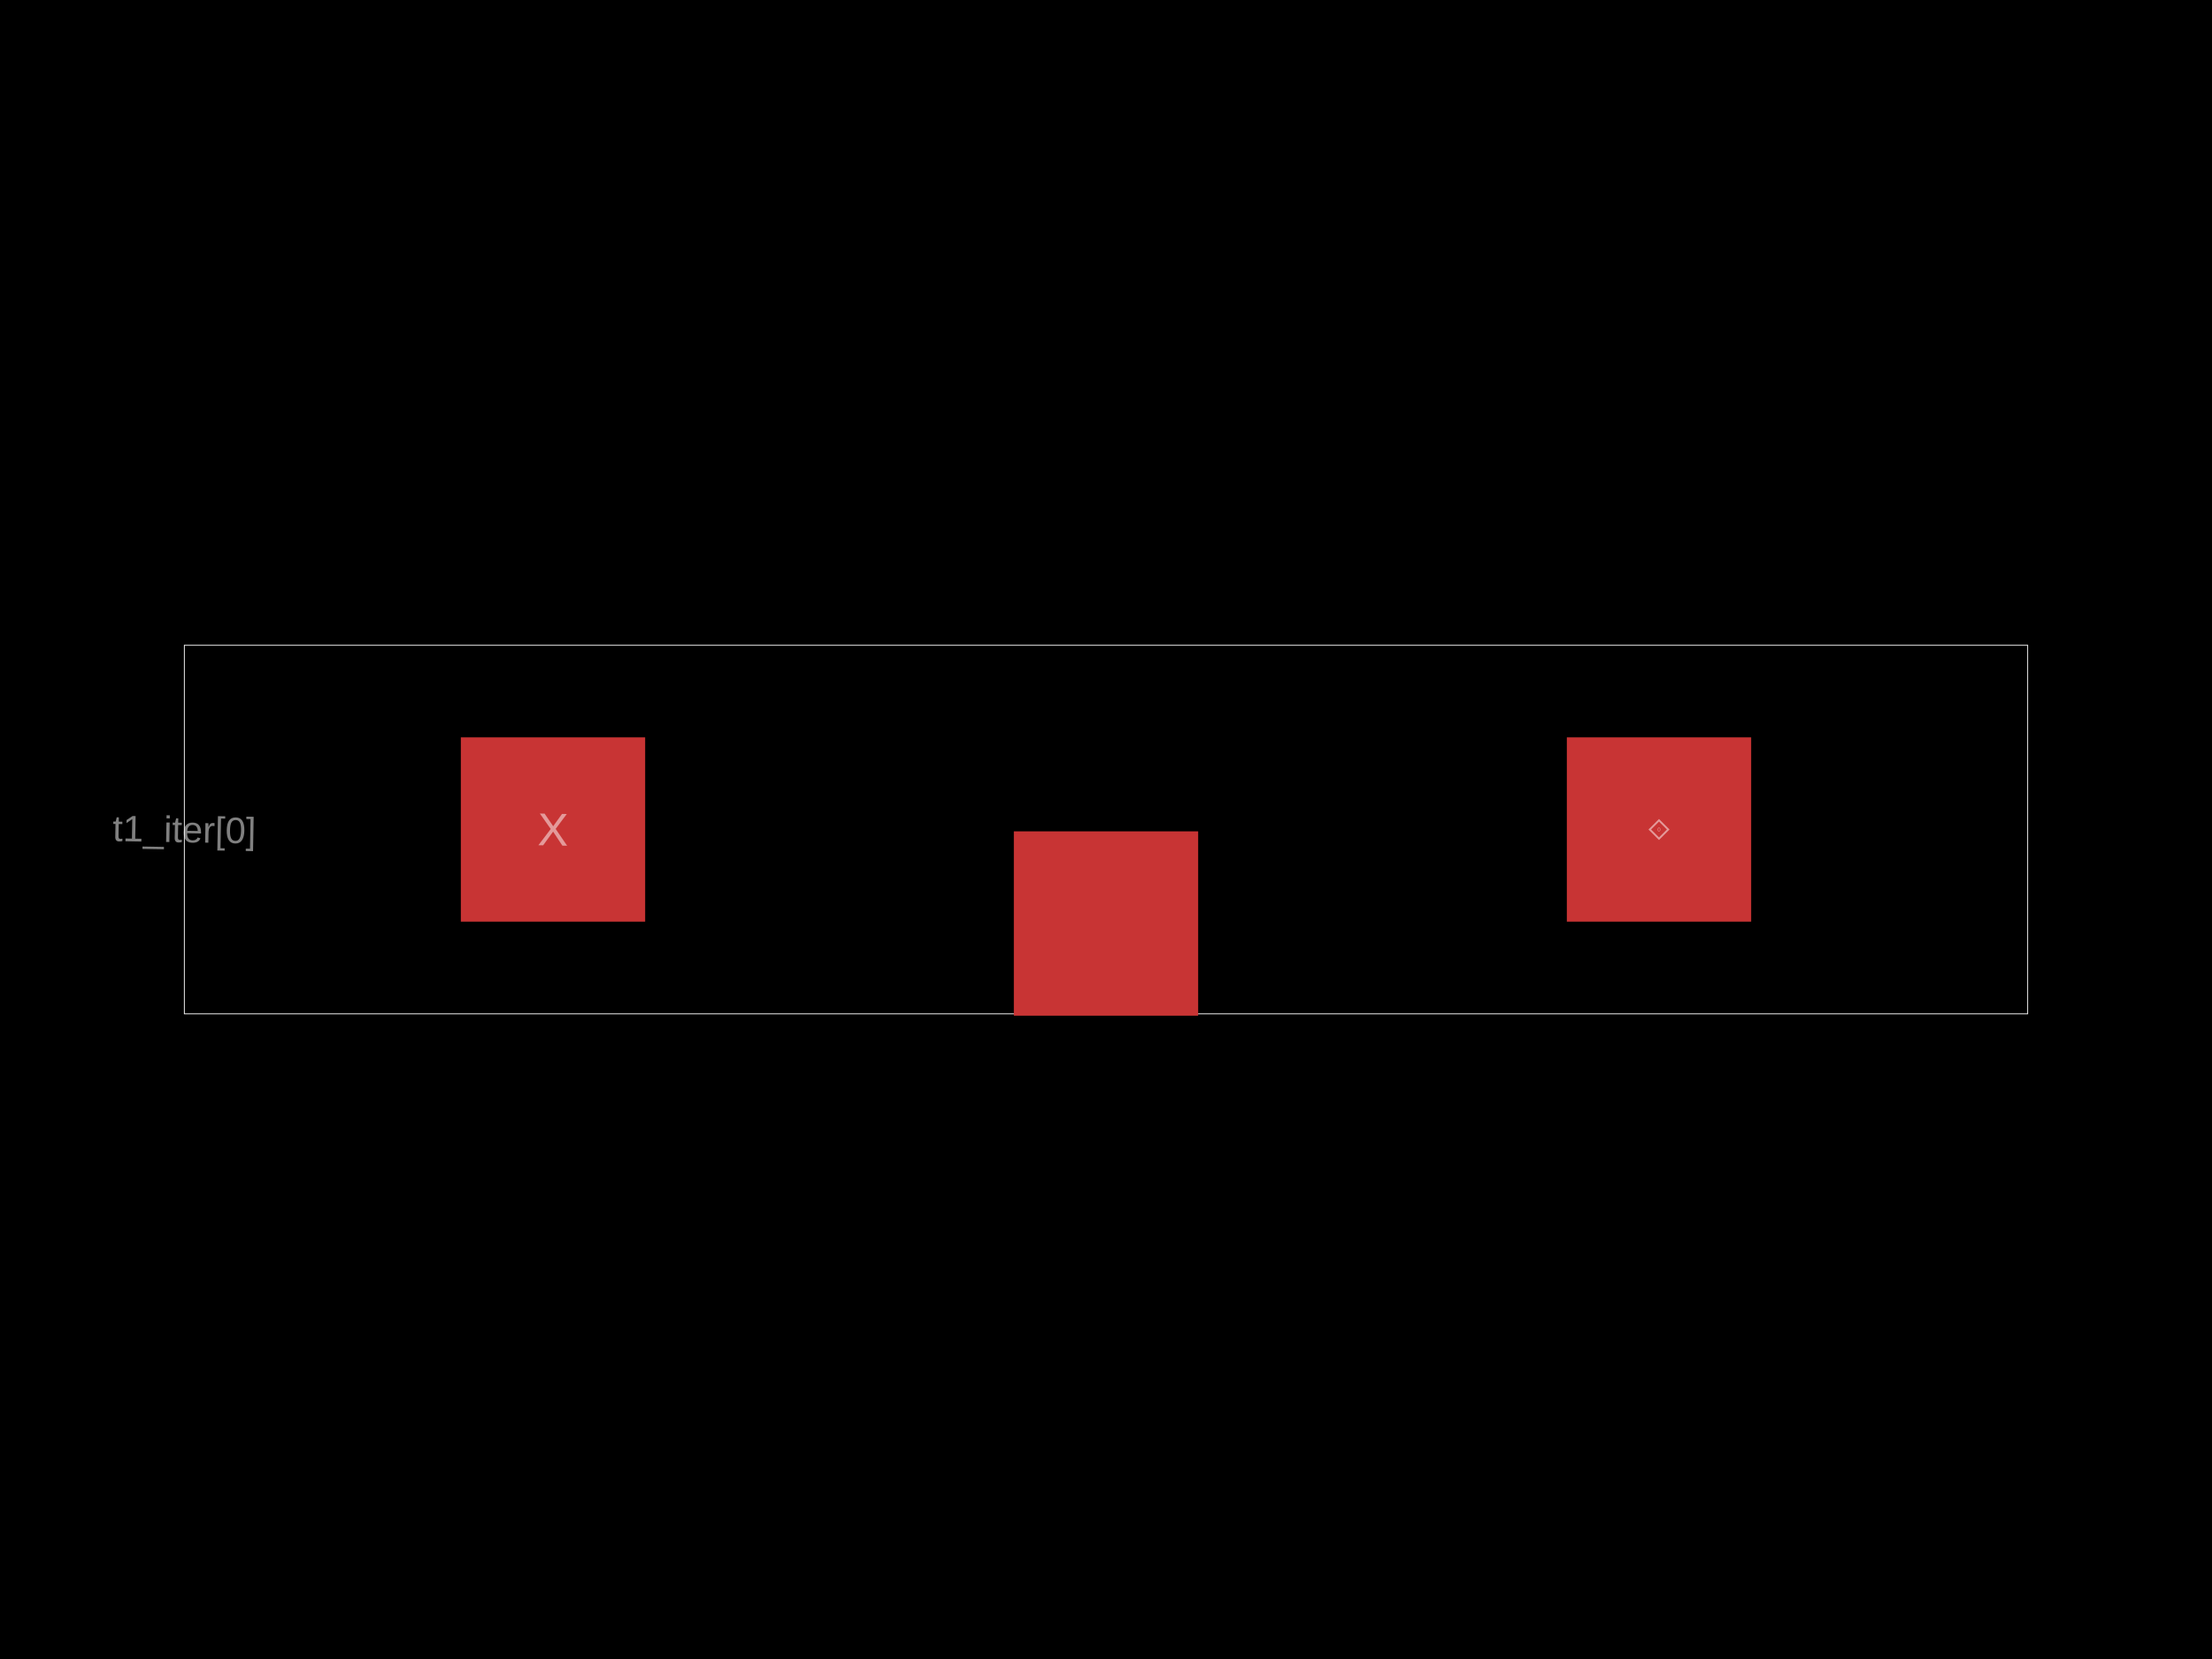
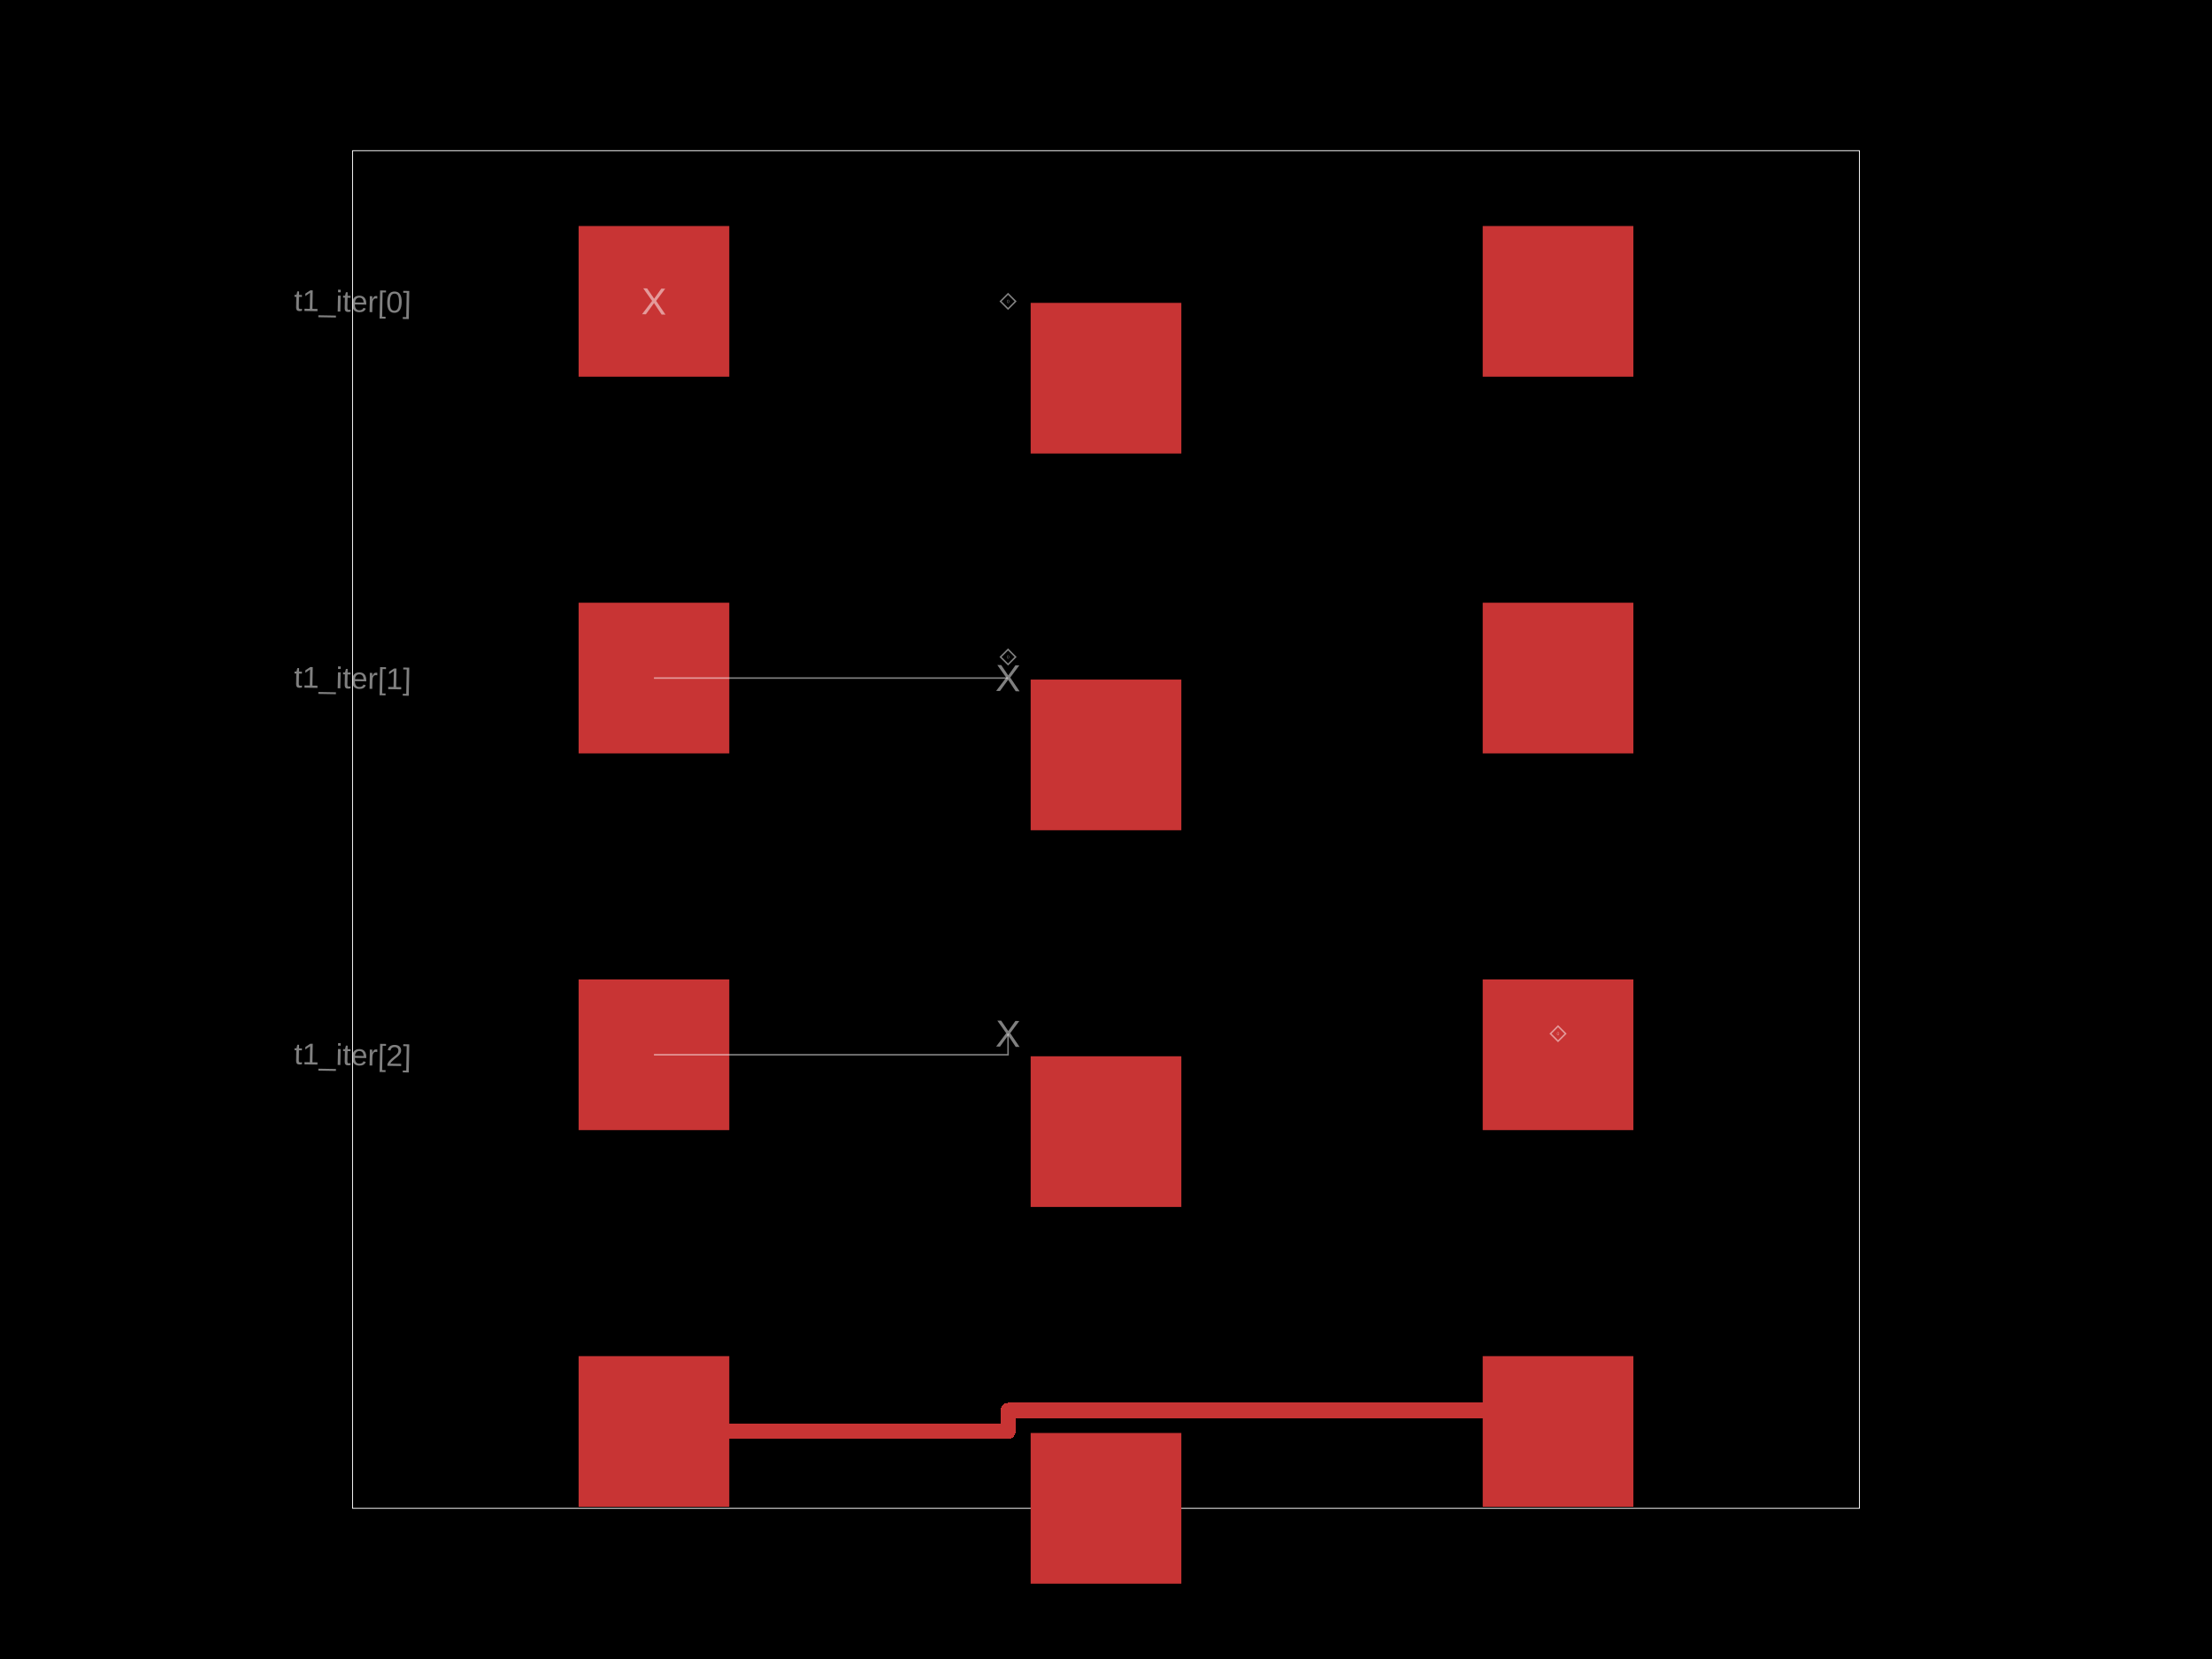
<svg xmlns="http://www.w3.org/2000/svg" width="800" height="600">
  <style>
              .pcb-board { fill: #000; }
              .pcb-trace { fill: none; }
              .pcb-hole-outer { fill: rgb(200, 52, 52); }
              .pcb-hole-inner { fill: rgb(255, 38, 226); }
              .pcb-pad { }
              .pcb-boundary { fill: none; stroke: #fff; stroke-width: 0.3; }
              .pcb-silkscreen { fill: none; }
              .pcb-silkscreen-top { stroke: #f2eda1; }
              .pcb-silkscreen-bottom { stroke: #f2eda1; }
              .pcb-silkscreen-text { fill: #f2eda1; }
            </style>
  <rect class="pcb-board" x="0" y="0" width="800" height="600" />
-   <rect class="pcb-boundary" x="66.667" y="233.333" width="666.667" height="133.333" />
-   <g transform="translate(200, 300) rotate(0) scale(1, -1)">
+   <rect class="pcb-boundary" x="127.52" y="54.496" width="544.959" height="491.008" />
+   <g transform="translate(236.5123, 108.9918) rotate(0) scale(1, -1)">
    <rect class="pcb-component" x="0" y="0" width="0" height="0" />
    <rect class="pcb-component-outline" x="0" y="0" width="0" height="0" />
  </g>
-   <g transform="translate(600, 300) rotate(0) scale(1, -1)">
+   <g transform="translate(563.4877, 108.9918) rotate(0) scale(1, -1)">
    <rect class="pcb-component" x="0" y="0" width="0" height="0" />
    <rect class="pcb-component-outline" x="0" y="0" width="0" height="0" />
  </g>
-   <g transform="translate(400, 334) rotate(0) scale(1, -1)">
+   <g transform="translate(400, 136.7847) rotate(0) scale(1, -1)">
    <rect class="pcb-component" x="0" y="0" width="0" height="0" />
    <rect class="pcb-component-outline" x="0" y="0" width="0" height="0" />
  </g>
-   <rect class="pcb-pad" fill="rgb(200, 52, 52)" x="166.667" y="266.667" width="66.667" height="66.667" />
-   <rect class="pcb-pad" fill="rgb(200, 52, 52)" x="566.667" y="266.667" width="66.667" height="66.667" />
-   <rect class="pcb-pad" fill="rgb(200, 52, 52)" x="366.667" y="300.667" width="66.667" height="66.667" />
-   <path class="pcb-fabrication-note-path" stroke="rgba(255,255,255,0.5)" fill="none" d="M 600 296.667 L 603.333 300 L 600 303.333 L 596.667 300 Z" stroke-width="0.667" data-pcb-component-id="" data-pcb-fabrication-note-path-id="note_path_3_0" />
-   <text x="0" y="0" font-family="Arial, sans-serif" font-size="16.667" text-anchor="middle" dominant-baseline="central" transform="matrix(0.9998477,0.01745241,-0.01745241,0.9998477,200,300)" class="pcb-fabrication-note-text" fill="rgba(255,255,255,0.5)">X</text>
-   <text x="0" y="0" font-family="Arial, sans-serif" font-size="2" text-anchor="middle" dominant-baseline="central" transform="matrix(0.9998477,0.01745241,-0.01745241,0.9998477,600,300)" class="pcb-fabrication-note-text" fill="rgba(255,255,255,0.5)">0</text>
-   <text x="0" y="0" font-family="Arial, sans-serif" font-size="13.333" text-anchor="middle" dominant-baseline="central" transform="matrix(0.9998477,0.01745241,-0.01745241,0.9998477,66.66667,300)" class="pcb-fabrication-note-text" fill="rgba(255,255,255,0.5)">t1_iter[0]</text>
+   <g transform="translate(236.5123, 245.2316) rotate(0) scale(1, -1)">
+     <rect class="pcb-component" x="0" y="0" width="0" height="0" />
+     <rect class="pcb-component-outline" x="0" y="0" width="0" height="0" />
+   </g>
+   <g transform="translate(563.4877, 245.2316) rotate(0) scale(1, -1)">
+     <rect class="pcb-component" x="0" y="0" width="0" height="0" />
+     <rect class="pcb-component-outline" x="0" y="0" width="0" height="0" />
+   </g>
+   <g transform="translate(400, 273.0245) rotate(0) scale(1, -1)">
+     <rect class="pcb-component" x="0" y="0" width="0" height="0" />
+     <rect class="pcb-component-outline" x="0" y="0" width="0" height="0" />
+   </g>
+   <g transform="translate(236.5123, 381.4714) rotate(0) scale(1, -1)">
+     <rect class="pcb-component" x="0" y="0" width="0" height="0" />
+     <rect class="pcb-component-outline" x="0" y="0" width="0" height="0" />
+   </g>
+   <g transform="translate(563.4877, 381.4714) rotate(0) scale(1, -1)">
+     <rect class="pcb-component" x="0" y="0" width="0" height="0" />
+     <rect class="pcb-component-outline" x="0" y="0" width="0" height="0" />
+   </g>
+   <g transform="translate(400, 409.2643) rotate(0) scale(1, -1)">
+     <rect class="pcb-component" x="0" y="0" width="0" height="0" />
+     <rect class="pcb-component-outline" x="0" y="0" width="0" height="0" />
+   </g>
+   <g transform="translate(236.5123, 517.7112) rotate(0) scale(1, -1)">
+     <rect class="pcb-component" x="0" y="0" width="0" height="0" />
+     <rect class="pcb-component-outline" x="0" y="0" width="0" height="0" />
+   </g>
+   <g transform="translate(563.4877, 517.7112) rotate(0) scale(1, -1)">
+     <rect class="pcb-component" x="0" y="0" width="0" height="0" />
+     <rect class="pcb-component-outline" x="0" y="0" width="0" height="0" />
+   </g>
+   <g transform="translate(400, 545.5041) rotate(0) scale(1, -1)">
+     <rect class="pcb-component" x="0" y="0" width="0" height="0" />
+     <rect class="pcb-component-outline" x="0" y="0" width="0" height="0" />
+   </g>
+   <rect class="pcb-pad" fill="rgb(200, 52, 52)" x="209.264" y="81.744" width="54.496" height="54.496" />
+   <rect class="pcb-pad" fill="rgb(200, 52, 52)" x="536.24" y="81.744" width="54.496" height="54.496" />
+   <rect class="pcb-pad" fill="rgb(200, 52, 52)" x="372.752" y="109.537" width="54.496" height="54.496" />
+   <rect class="pcb-pad" fill="rgb(200, 52, 52)" x="209.264" y="217.984" width="54.496" height="54.496" />
+   <rect class="pcb-pad" fill="rgb(200, 52, 52)" x="536.24" y="217.984" width="54.496" height="54.496" />
+   <rect class="pcb-pad" fill="rgb(200, 52, 52)" x="372.752" y="245.777" width="54.496" height="54.496" />
+   <rect class="pcb-pad" fill="rgb(200, 52, 52)" x="209.264" y="354.223" width="54.496" height="54.496" />
+   <rect class="pcb-pad" fill="rgb(200, 52, 52)" x="536.24" y="354.223" width="54.496" height="54.496" />
+   <rect class="pcb-pad" fill="rgb(200, 52, 52)" x="372.752" y="382.016" width="54.496" height="54.496" />
+   <rect class="pcb-pad" fill="rgb(200, 52, 52)" x="209.264" y="490.463" width="54.496" height="54.496" />
+   <rect class="pcb-pad" fill="rgb(200, 52, 52)" x="536.24" y="490.463" width="54.496" height="54.496" />
+   <rect class="pcb-pad" fill="rgb(200, 52, 52)" x="372.752" y="518.256" width="54.496" height="54.496" />
+   <path class="pcb-trace" stroke="rgb(200, 52, 52)" d="M 236.512 517.711 L 364.578 517.711" stroke-width="5.45" stroke-linecap="round" stroke-linejoin="round" shape-rendering="crispEdges" />
+   <path class="pcb-trace" stroke="rgb(200, 52, 52)" d="M 364.578 517.711 L 364.578 510.082" stroke-width="5.45" stroke-linecap="round" stroke-linejoin="round" shape-rendering="crispEdges" />
+   <path class="pcb-trace" stroke="rgb(200, 52, 52)" d="M 364.578 510.082 L 563.488 510.082" stroke-width="5.45" stroke-linecap="round" stroke-linejoin="round" shape-rendering="crispEdges" />
+   <path class="pcb-fabrication-note-path" stroke="rgba(255,255,255,0.5)" fill="none" d="M 364.578 106.267 L 367.302 108.992 L 364.578 111.717 L 361.853 108.992 Z" stroke-width="0.545" data-pcb-component-id="" data-pcb-fabrication-note-path-id="note_path_-0.6499999999999999_0" />
+   <path class="pcb-fabrication-note-path" stroke="rgba(255,255,255,0.5)" fill="none" d="M 364.578 234.877 L 367.302 237.602 L 364.578 240.327 L 361.853 237.602 Z" stroke-width="0.545" data-pcb-component-id="" data-pcb-fabrication-note-path-id="note_path_-0.6499999999999999_0.13999999999999999" />
+   <path class="pcb-fabrication-note-path" stroke="rgba(255,255,255,0.5)" fill="none" d="M 236.512 245.232 L 364.578 245.232" stroke-width="0.545" data-pcb-component-id="" data-pcb-fabrication-note-path-id="note_path_-0.6499999999999999_0" />
+   <path class="pcb-fabrication-note-path" stroke="rgba(255,255,255,0.5)" fill="none" d="M 563.488 371.117 L 566.213 373.842 L 563.488 376.567 L 560.763 373.842 Z" stroke-width="0.545" data-pcb-component-id="" data-pcb-fabrication-note-path-id="note_path_3_0.13999999999999999" />
+   <path class="pcb-fabrication-note-path" stroke="rgba(255,255,255,0.5)" fill="none" d="M 236.512 381.471 L 364.578 381.471 L 364.578 373.842" stroke-width="0.545" data-pcb-component-id="" data-pcb-fabrication-note-path-id="note_path_-0.6499999999999999_0.13999999999999999" />
+   <text x="0" y="0" font-family="Arial, sans-serif" font-size="13.624" text-anchor="middle" dominant-baseline="central" transform="matrix(0.9998477,0.01745241,-0.01745241,0.9998477,236.5123,108.9918)" class="pcb-fabrication-note-text" fill="rgba(255,255,255,0.5)">X</text>
+   <text x="0" y="0" font-family="Arial, sans-serif" font-size="1.635" text-anchor="middle" dominant-baseline="central" transform="matrix(0.9998477,0.01745241,-0.01745241,0.9998477,364.5777,108.9918)" class="pcb-fabrication-note-text" fill="rgba(255,255,255,0.5)">0</text>
+   <text x="0" y="0" font-family="Arial, sans-serif" font-size="10.899" text-anchor="middle" dominant-baseline="central" transform="matrix(0.9998477,0.01745241,-0.01745241,0.9998477,127.5204,108.9918)" class="pcb-fabrication-note-text" fill="rgba(255,255,255,0.5)">t1_iter[0]</text>
+   <text x="0" y="0" font-family="Arial, sans-serif" font-size="13.624" text-anchor="middle" dominant-baseline="central" transform="matrix(0.9998477,0.01745241,-0.01745241,0.9998477,364.5777,245.2316)" class="pcb-fabrication-note-text" fill="rgba(255,255,255,0.5)">X</text>
+   <text x="0" y="0" font-family="Arial, sans-serif" font-size="1.635" text-anchor="middle" dominant-baseline="central" transform="matrix(0.9998477,0.01745241,-0.01745241,0.9998477,364.5777,237.6022)" class="pcb-fabrication-note-text" fill="rgba(255,255,255,0.5)">0</text>
+   <text x="0" y="0" font-family="Arial, sans-serif" font-size="10.899" text-anchor="middle" dominant-baseline="central" transform="matrix(0.9998477,0.01745241,-0.01745241,0.9998477,127.5204,245.2316)" class="pcb-fabrication-note-text" fill="rgba(255,255,255,0.5)">t1_iter[1]</text>
+   <text x="0" y="0" font-family="Arial, sans-serif" font-size="13.624" text-anchor="middle" dominant-baseline="central" transform="matrix(0.9998477,0.01745241,-0.01745241,0.9998477,364.5777,373.842)" class="pcb-fabrication-note-text" fill="rgba(255,255,255,0.5)">X</text>
+   <text x="0" y="0" font-family="Arial, sans-serif" font-size="1.635" text-anchor="middle" dominant-baseline="central" transform="matrix(0.9998477,0.01745241,-0.01745241,0.9998477,563.4877,373.842)" class="pcb-fabrication-note-text" fill="rgba(255,255,255,0.5)">0</text>
+   <text x="0" y="0" font-family="Arial, sans-serif" font-size="10.899" text-anchor="middle" dominant-baseline="central" transform="matrix(0.9998477,0.01745241,-0.01745241,0.9998477,127.5204,381.4714)" class="pcb-fabrication-note-text" fill="rgba(255,255,255,0.5)">t1_iter[2]</text>
</svg>
